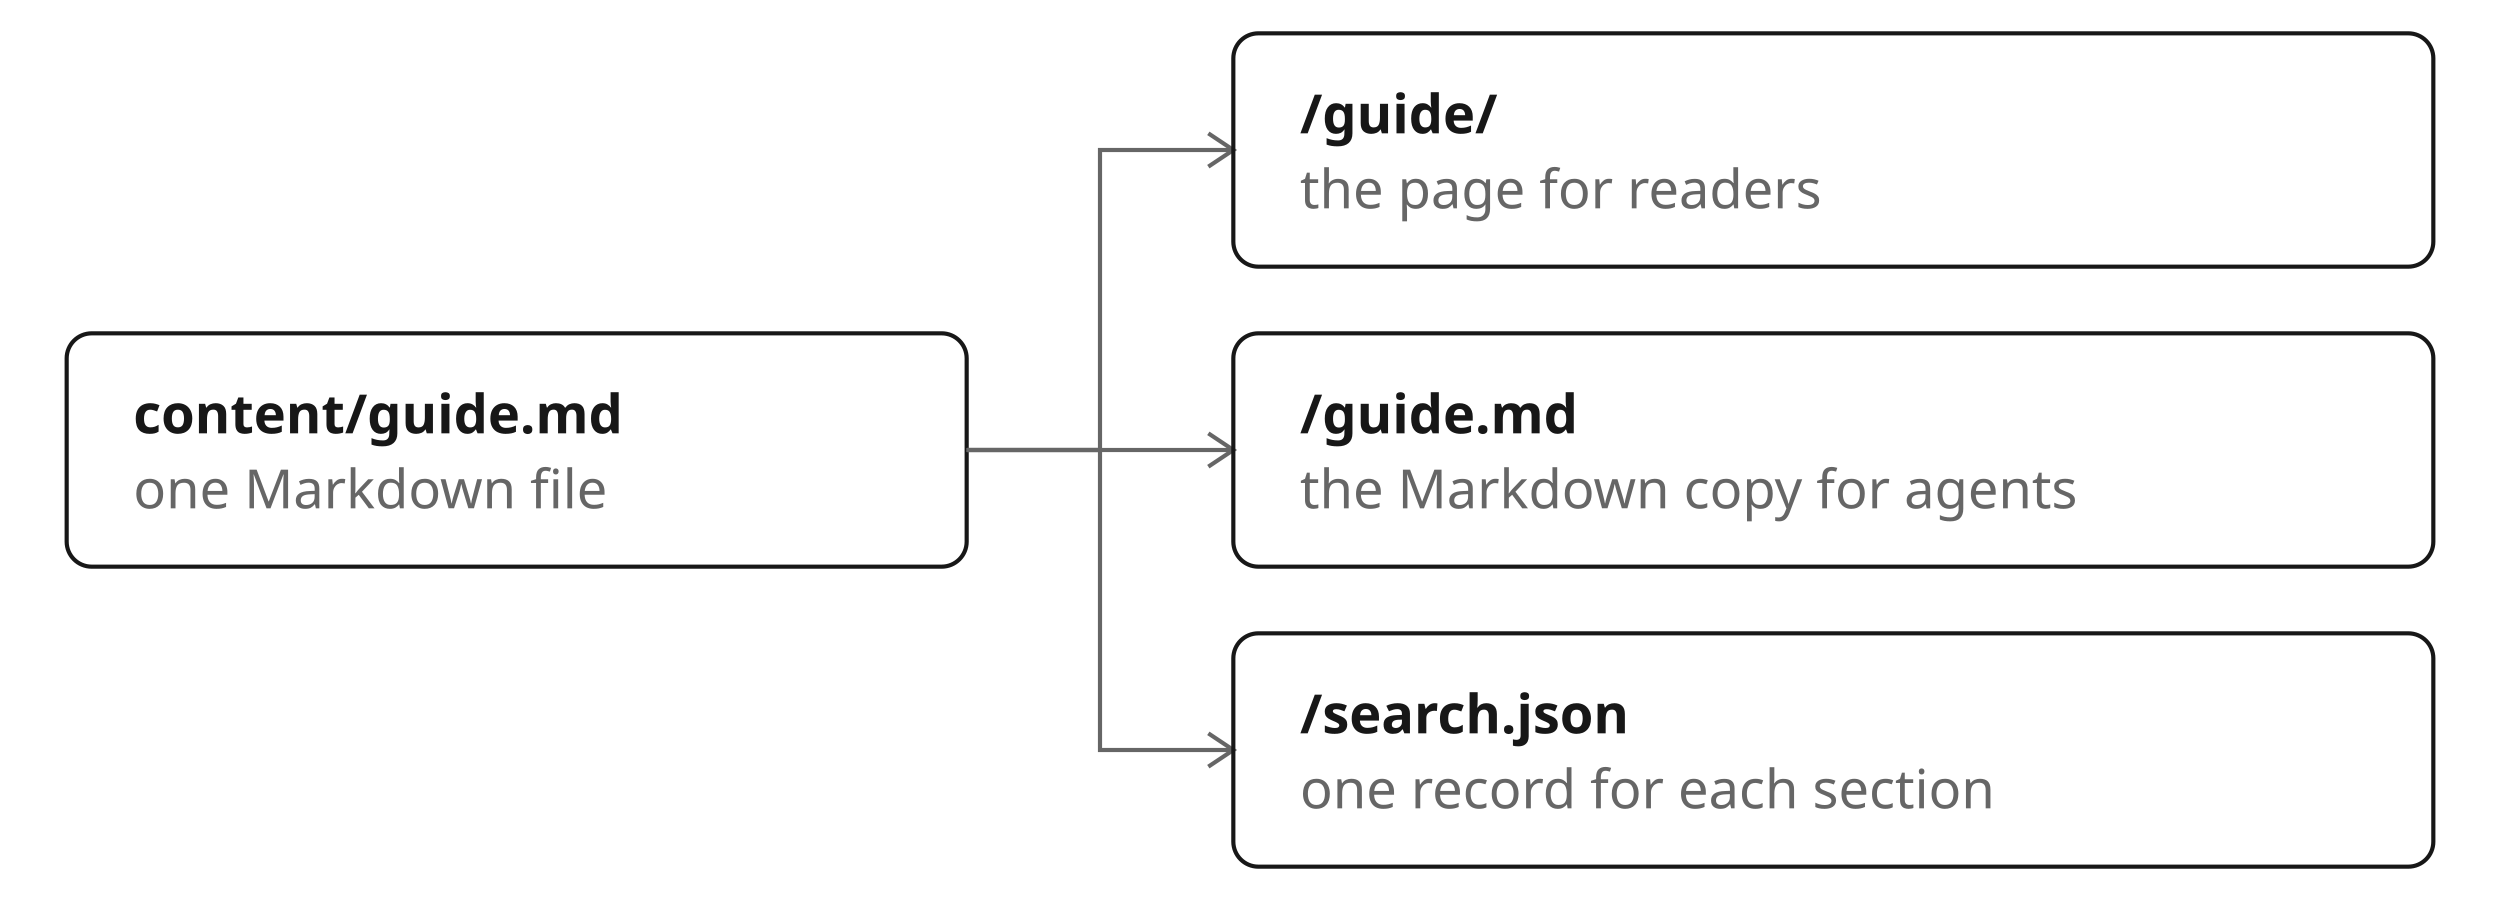
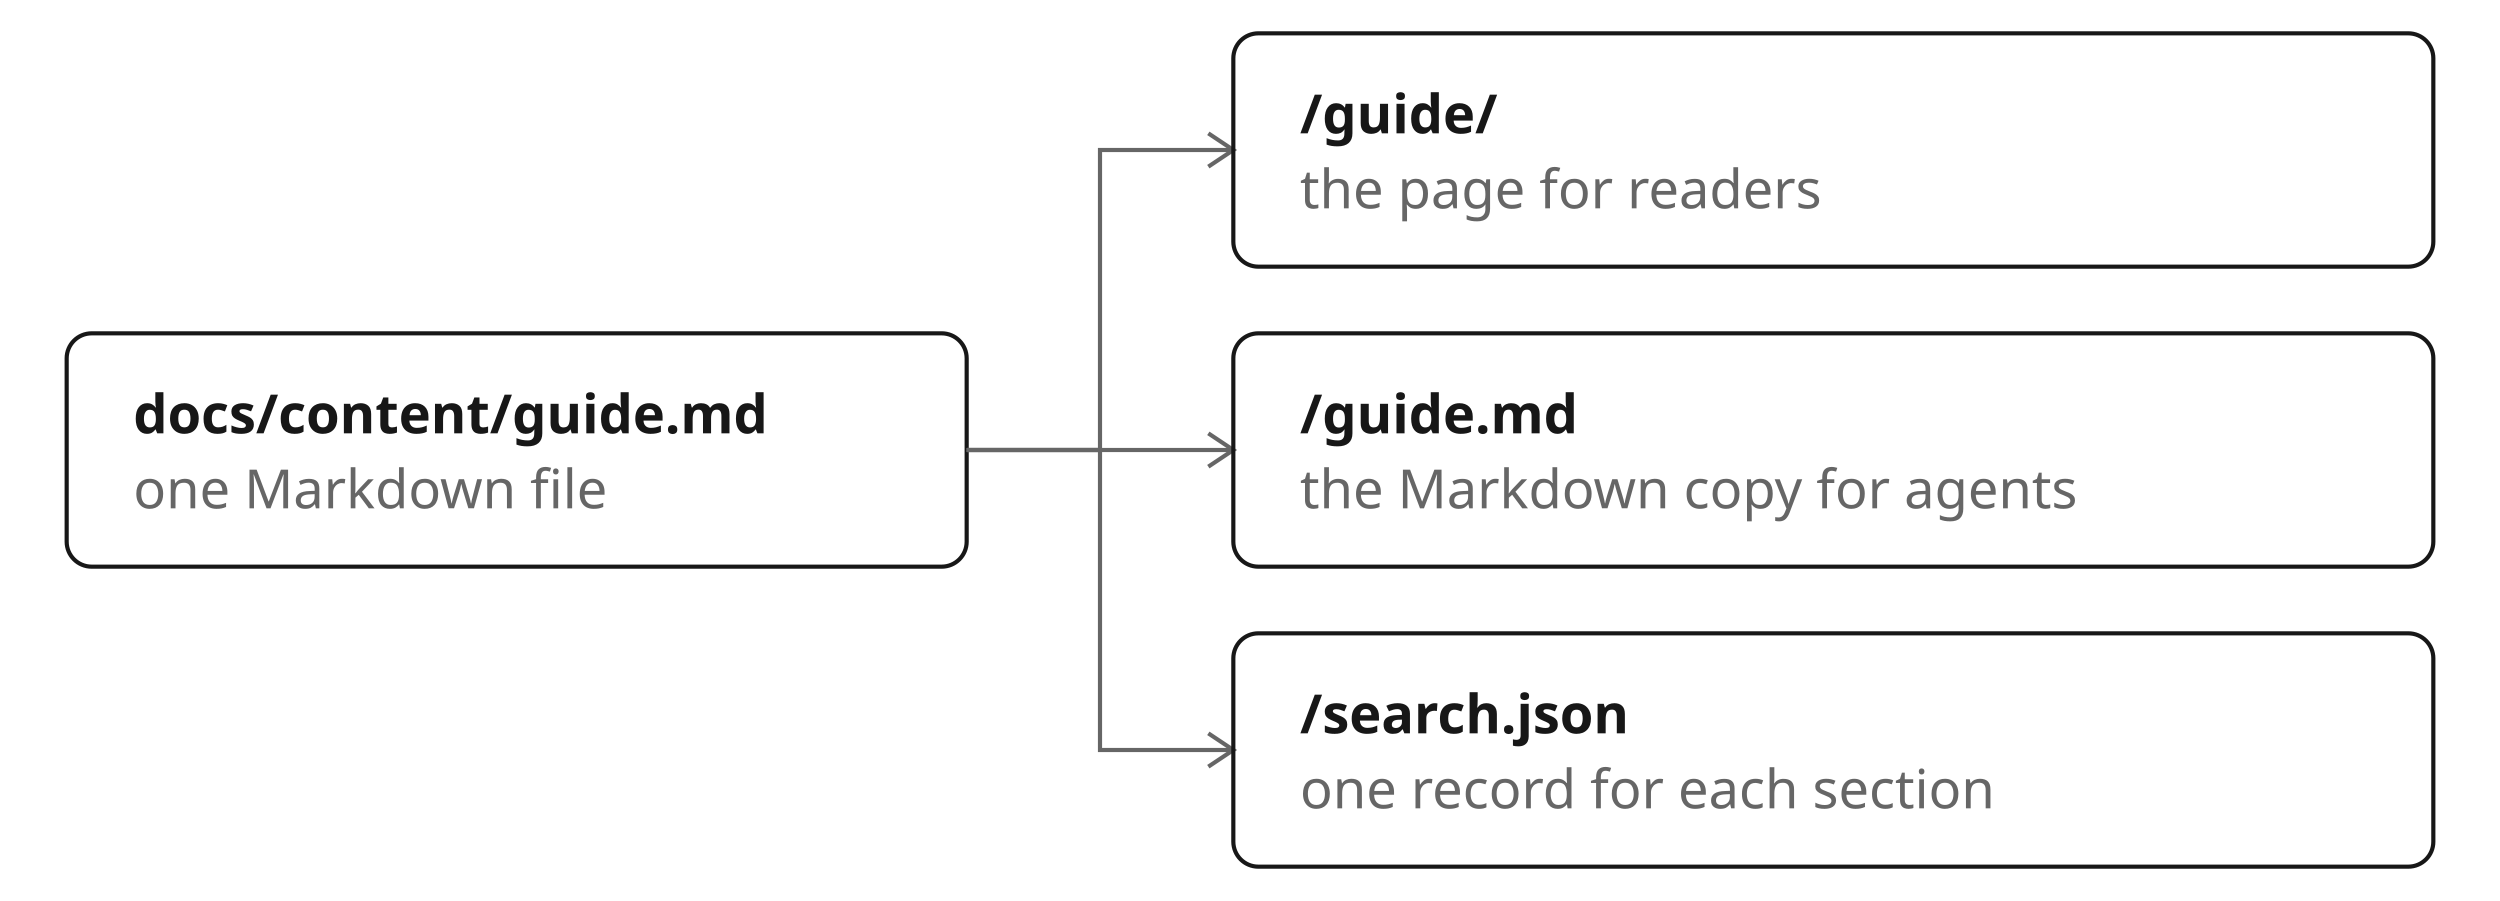
<svg xmlns="http://www.w3.org/2000/svg" viewBox="0 0 600 216" width="600" height="216" font-family="system-ui, sans-serif" font-size="13">
  <rect x="16" y="80" width="216" height="56" rx="6" fill="none" stroke="#171717" />
-   <text x="32" y="104" fill="#171717" font-weight="600">content/guide.md</text>
+   <text x="32" y="104" fill="#171717" font-weight="600">docs/content/guide.md</text>
  <text x="32" y="122" fill="#666">one Markdown file</text>
  <path d="M232 108 H264 V36 H296" fill="none" stroke="#666" />
  <path d="M290 32 l6 4 -6 4" fill="none" stroke="#666" />
  <path d="M232 108 H264 V108 H296" fill="none" stroke="#666" />
  <path d="M290 104 l6 4 -6 4" fill="none" stroke="#666" />
  <path d="M232 108 H264 V180 H296" fill="none" stroke="#666" />
  <path d="M290 176 l6 4 -6 4" fill="none" stroke="#666" />
  <rect x="296" y="8" width="288" height="56" rx="6" fill="none" stroke="#171717" />
  <text x="312" y="32" fill="#171717" font-weight="600">/guide/</text>
  <text x="312" y="50" fill="#666">the page for readers</text>
  <rect x="296" y="80" width="288" height="56" rx="6" fill="none" stroke="#171717" />
  <text x="312" y="104" fill="#171717" font-weight="600">/guide.md</text>
  <text x="312" y="122" fill="#666">the Markdown copy for agents</text>
  <rect x="296" y="152" width="288" height="56" rx="6" fill="none" stroke="#171717" />
  <text x="312" y="176" fill="#171717" font-weight="600">/search.json</text>
  <text x="312" y="194" fill="#666">one record for each section</text>
</svg>
